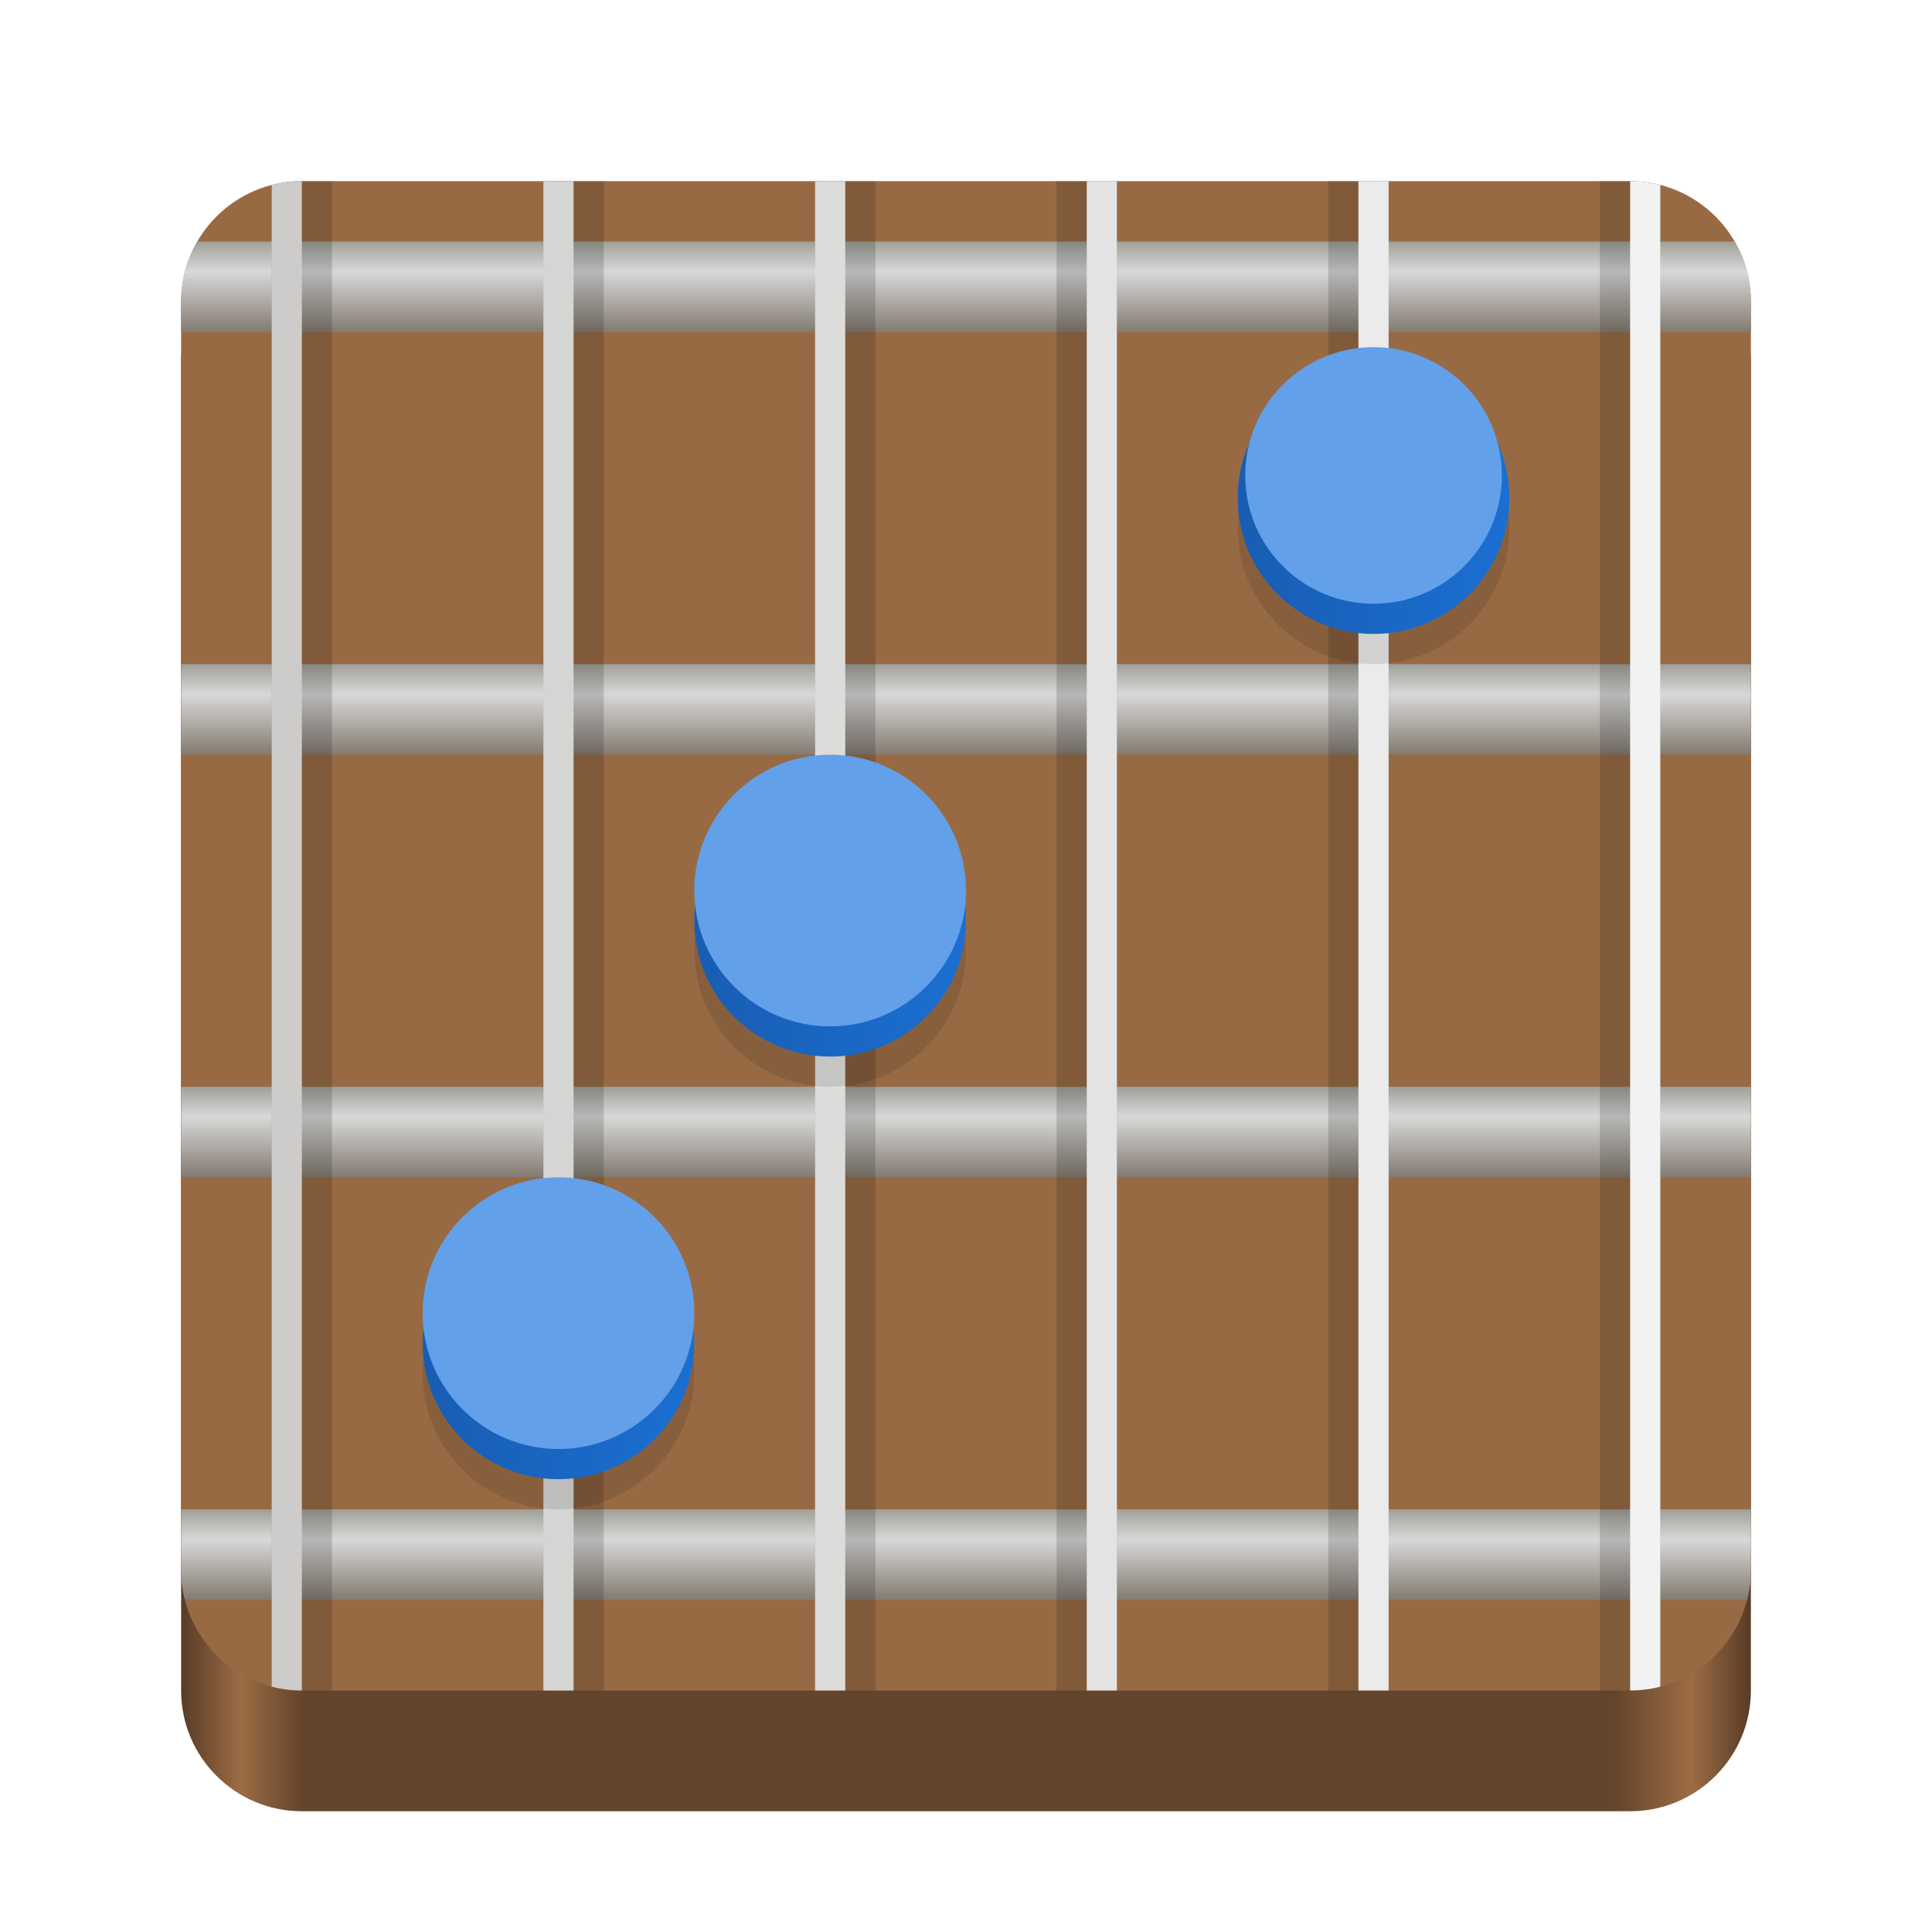
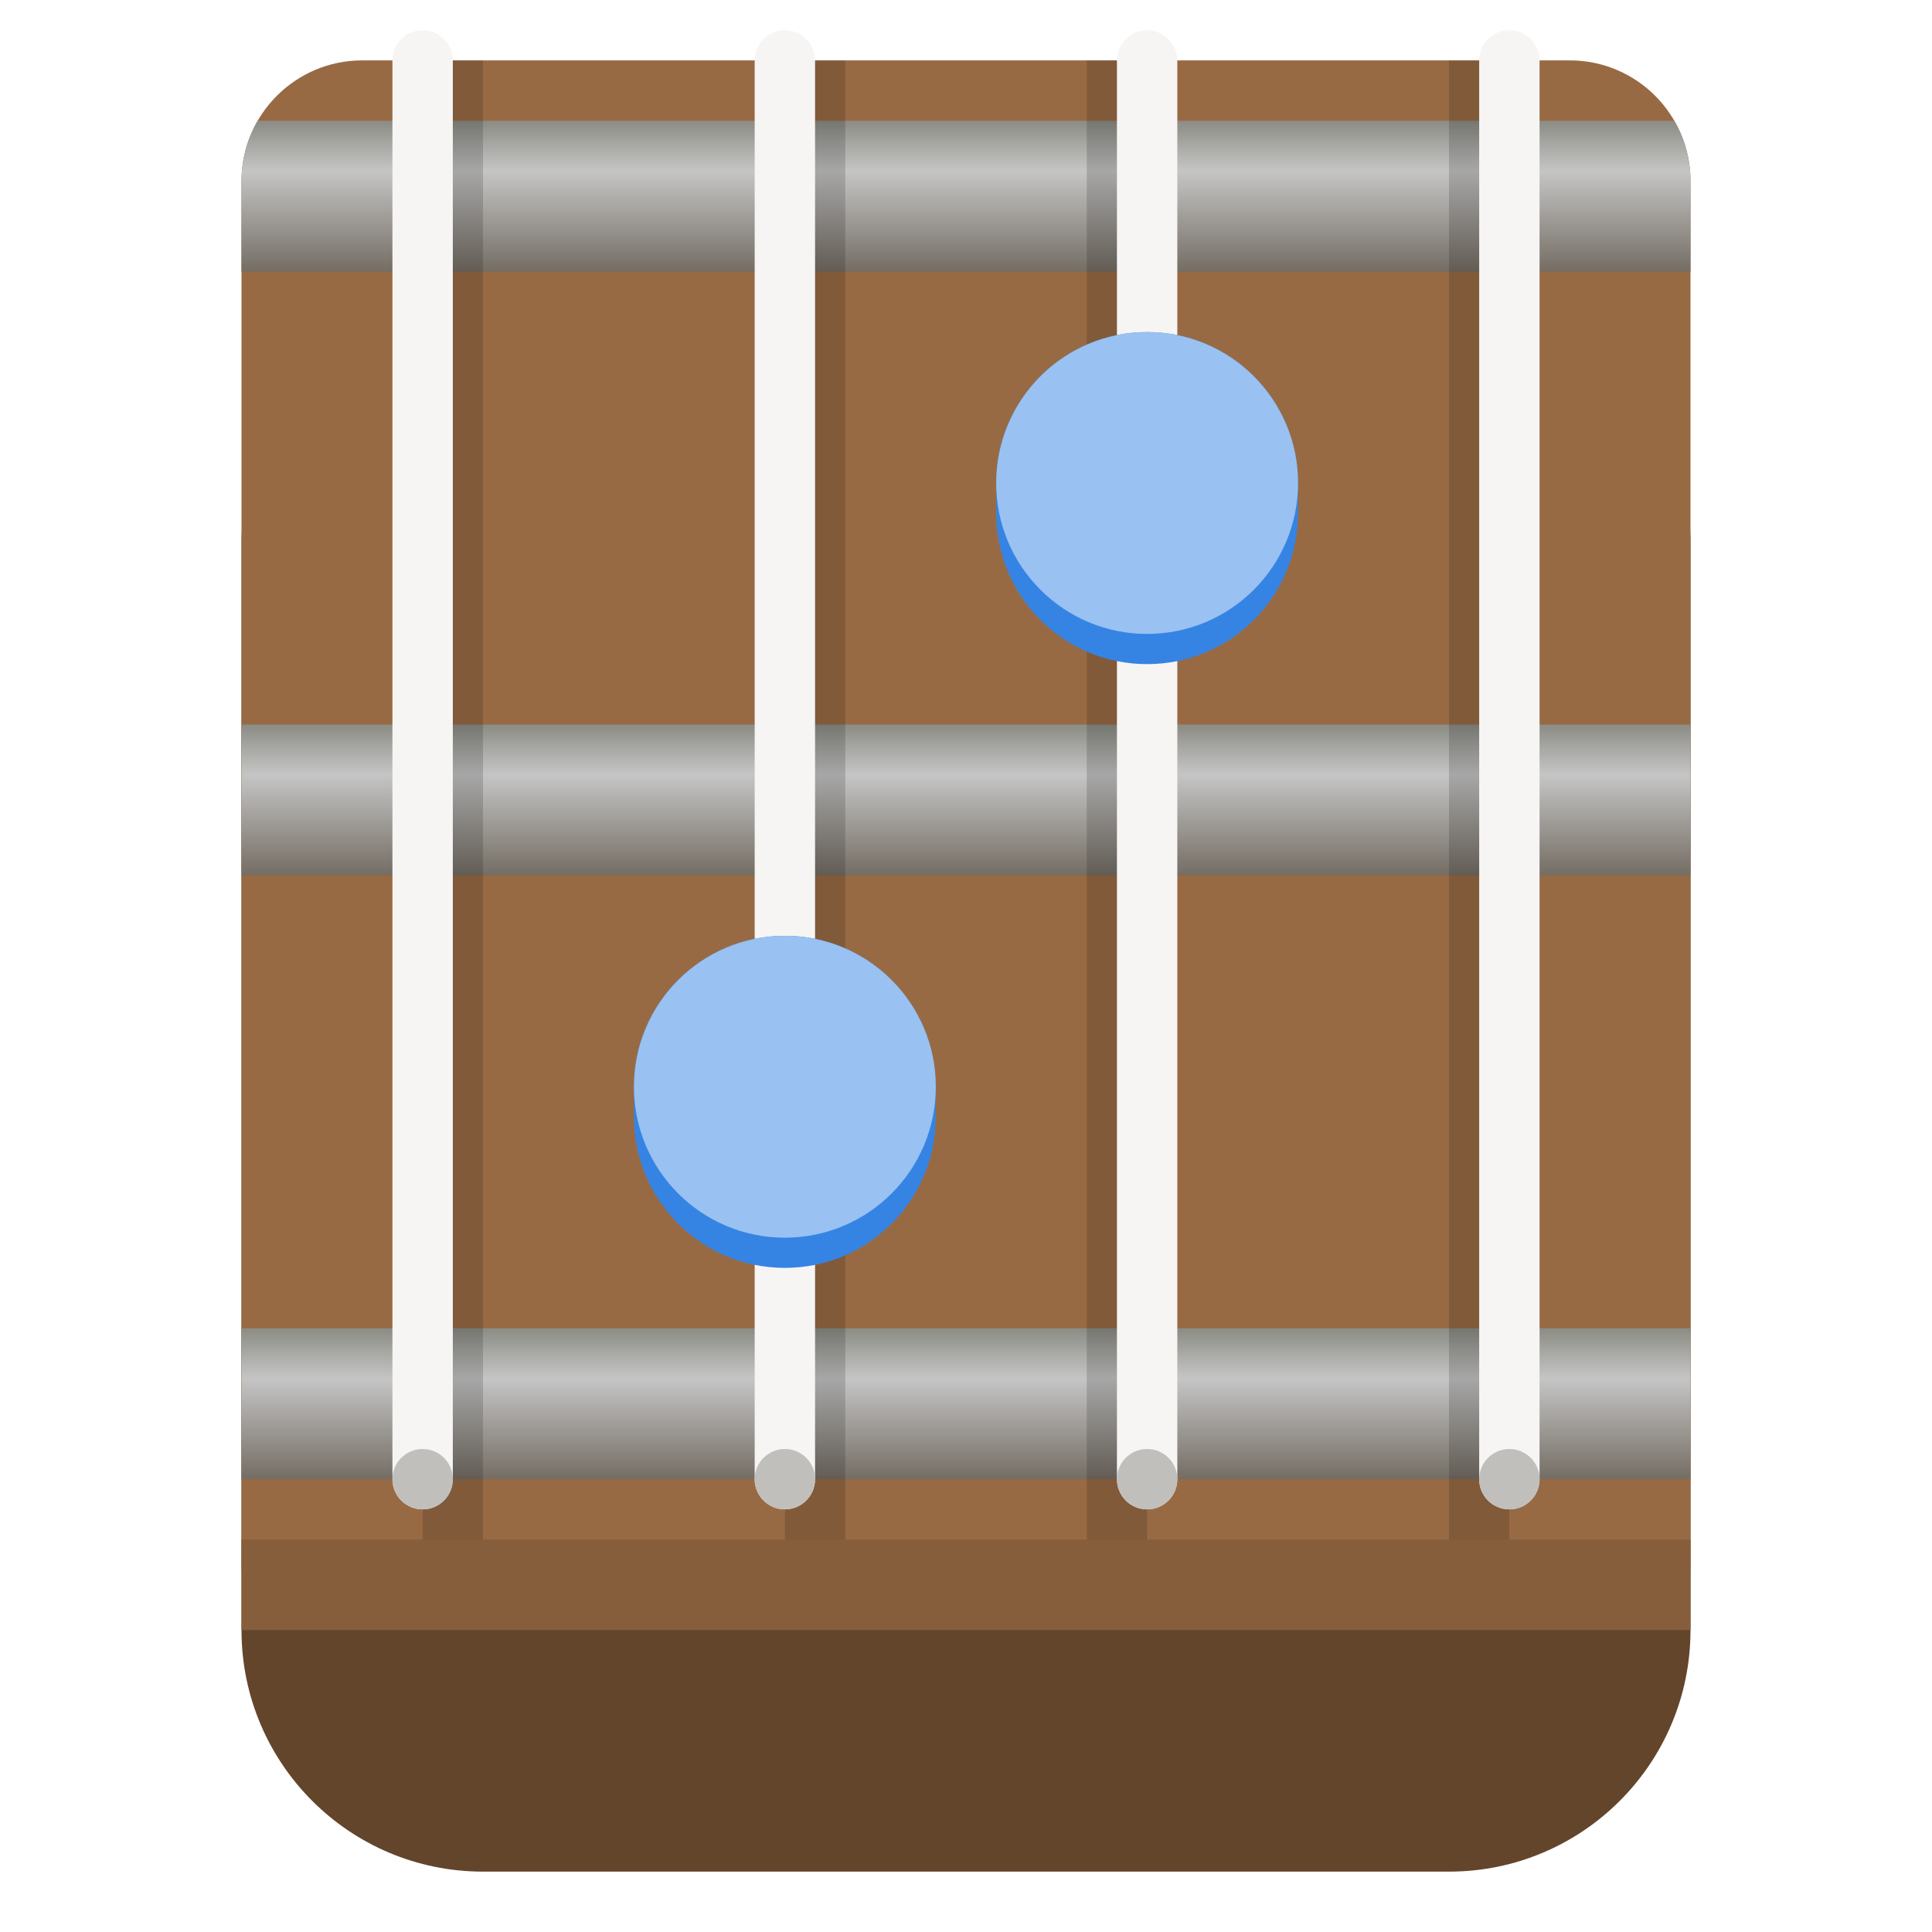
<svg xmlns="http://www.w3.org/2000/svg" xmlns:xlink="http://www.w3.org/1999/xlink" height="128px" viewBox="0 0 128 128" width="128px">
-   <linearGradient id="a" gradientTransform="matrix(1 0 0 1.04 0 -179.52)" gradientUnits="userSpaceOnUse" x1="12" x2="116" y1="272" y2="272">
-     <stop offset="0" stop-color="#583b26" />
-     <stop offset="0.038" stop-color="#9c6c44" />
-     <stop offset="0.077" stop-color="#63452c" />
-     <stop offset="0.913" stop-color="#63452c" />
-     <stop offset="0.962" stop-color="#9c6c44" />
-     <stop offset="1" stop-color="#583b26" />
+   <clipPath id="a">
+     <path d="m 16 8 h 96 v 10 h -96 z m 0 0" />
+   </clipPath>
+   <clipPath id="b">
+     <path d="m 24 4 h 80 c 4.418 0 8 3.582 8 8 v 92 h -96 v -92 c 0 -4.418 3.582 -8 8 -8 z m 0 0" />
+   </clipPath>
+   <linearGradient id="c" gradientUnits="userSpaceOnUse">
+     <stop offset="0" stop-color="#746d64" />
+     <stop offset="0.667" stop-color="#c5c5c5" />
+     <stop offset="1" stop-color="#8c8c85" />
  </linearGradient>
-   <clipPath id="b">
-     <path d="m 12 16 h 104 v 6 h -104 z m 0 0" />
+   <linearGradient id="d" gradientTransform="matrix(0.923077 0 0 2.500001 4.923077 -467.0002)" x1="64" x2="64" xlink:href="#c" y1="194" y2="190" />
+   <clipPath id="e">
+     <path d="m 16 48 h 96 v 10 h -96 z m 0 0" />
  </clipPath>
-   <clipPath id="c">
-     <path d="m 20 12 h 88 c 4.418 0 8 3.582 8 8 v 84 c 0 4.418 -3.582 8 -8 8 h -88 c -4.418 0 -8 -3.582 -8 -8 v -84 c 0 -4.418 3.582 -8 8 -8 z m 0 0" />
+   <clipPath id="f">
+     <path d="m 24 4 h 80 c 4.418 0 8 3.582 8 8 v 92 h -96 v -92 c 0 -4.418 3.582 -8 8 -8 z m 0 0" />
  </clipPath>
-   <linearGradient id="d" gradientUnits="userSpaceOnUse">
-     <stop offset="0" stop-color="#837b71" />
-     <stop offset="0.667" stop-color="#d8d8d8" />
-     <stop offset="1" stop-color="#a0a099" />
-   </linearGradient>
-   <linearGradient id="e" gradientTransform="matrix(1 0 0 1.5 0 -269)" x1="64" x2="64" xlink:href="#d" y1="194" y2="190" />
-   <clipPath id="f">
-     <path d="m 12 44 h 104 v 6 h -104 z m 0 0" />
+   <linearGradient id="g" gradientTransform="matrix(0.923077 0 0 2.500001 4.923077 -497.0002)" x1="64" x2="64" xlink:href="#c" y1="222" y2="218" />
+   <clipPath id="h">
+     <path d="m 16 88 h 96 v 10 h -96 z m 0 0" />
  </clipPath>
-   <clipPath id="g">
-     <path d="m 20 12 h 88 c 4.418 0 8 3.582 8 8 v 84 c 0 4.418 -3.582 8 -8 8 h -88 c -4.418 0 -8 -3.582 -8 -8 v -84 c 0 -4.418 3.582 -8 8 -8 z m 0 0" />
+   <clipPath id="i">
+     <path d="m 24 4 h 80 c 4.418 0 8 3.582 8 8 v 92 h -96 v -92 c 0 -4.418 3.582 -8 8 -8 z m 0 0" />
  </clipPath>
-   <linearGradient id="h" gradientTransform="matrix(1 0 0 1.5 0 -283)" x1="64" x2="64" xlink:href="#d" y1="222" y2="218" />
-   <clipPath id="i">
-     <path d="m 12 72 h 104 v 6 h -104 z m 0 0" />
-   </clipPath>
-   <clipPath id="j">
-     <path d="m 20 12 h 88 c 4.418 0 8 3.582 8 8 v 84 c 0 4.418 -3.582 8 -8 8 h -88 c -4.418 0 -8 -3.582 -8 -8 v -84 c 0 -4.418 3.582 -8 8 -8 z m 0 0" />
-   </clipPath>
-   <linearGradient id="k" gradientTransform="matrix(1 0 0 1.5 0 -297)" x1="64" x2="64" xlink:href="#d" y1="250" y2="246" />
-   <clipPath id="l">
-     <path d="m 12 100 h 104 v 6 h -104 z m 0 0" />
-   </clipPath>
-   <clipPath id="m">
-     <path d="m 20 12 h 88 c 4.418 0 8 3.582 8 8 v 84 c 0 4.418 -3.582 8 -8 8 h -88 c -4.418 0 -8 -3.582 -8 -8 v -84 c 0 -4.418 3.582 -8 8 -8 z m 0 0" />
-   </clipPath>
-   <linearGradient id="n" gradientTransform="matrix(1 0 0 1.5 0 -311)" x1="64" x2="64" xlink:href="#d" y1="278" y2="274" />
-   <clipPath id="o">
-     <path d="m 54 12 h 4 v 100 h -4 z m 0 0" />
-   </clipPath>
-   <clipPath id="p">
-     <path d="m 20 12 h 88 c 4.418 0 8 3.582 8 8 v 84 c 0 4.418 -3.582 8 -8 8 h -88 c -4.418 0 -8 -3.582 -8 -8 v -84 c 0 -4.418 3.582 -8 8 -8 z m 0 0" />
-   </clipPath>
-   <clipPath id="q">
-     <path d="m 18 12 h 4 v 100 h -4 z m 0 0" />
-   </clipPath>
-   <clipPath id="r">
-     <path d="m 20 12 h 88 c 4.418 0 8 3.582 8 8 v 84 c 0 4.418 -3.582 8 -8 8 h -88 c -4.418 0 -8 -3.582 -8 -8 v -84 c 0 -4.418 3.582 -8 8 -8 z m 0 0" />
-   </clipPath>
-   <clipPath id="s">
-     <path d="m 18 12 h 2 v 100 h -2 z m 0 0" />
-   </clipPath>
-   <clipPath id="t">
-     <path d="m 20 12 h 88 c 4.418 0 8 3.582 8 8 v 84 c 0 4.418 -3.582 8 -8 8 h -88 c -4.418 0 -8 -3.582 -8 -8 v -84 c 0 -4.418 3.582 -8 8 -8 z m 0 0" />
-   </clipPath>
-   <clipPath id="u">
-     <path d="m 106 12 h 4 v 100 h -4 z m 0 0" />
-   </clipPath>
-   <clipPath id="v">
-     <path d="m 20 12 h 88 c 4.418 0 8 3.582 8 8 v 84 c 0 4.418 -3.582 8 -8 8 h -88 c -4.418 0 -8 -3.582 -8 -8 v -84 c 0 -4.418 3.582 -8 8 -8 z m 0 0" />
-   </clipPath>
-   <clipPath id="w">
-     <path d="m 108 12 h 2 v 100 h -2 z m 0 0" />
-   </clipPath>
-   <clipPath id="x">
-     <path d="m 20 12 h 88 c 4.418 0 8 3.582 8 8 v 84 c 0 4.418 -3.582 8 -8 8 h -88 c -4.418 0 -8 -3.582 -8 -8 v -84 c 0 -4.418 3.582 -8 8 -8 z m 0 0" />
-   </clipPath>
-   <clipPath id="y">
-     <path d="m 88 12 h 4 v 100 h -4 z m 0 0" />
-   </clipPath>
-   <clipPath id="z">
-     <path d="m 20 12 h 88 c 4.418 0 8 3.582 8 8 v 84 c 0 4.418 -3.582 8 -8 8 h -88 c -4.418 0 -8 -3.582 -8 -8 v -84 c 0 -4.418 3.582 -8 8 -8 z m 0 0" />
-   </clipPath>
-   <clipPath id="A">
-     <path d="m 90 12 h 2 v 100 h -2 z m 0 0" />
-   </clipPath>
-   <clipPath id="B">
-     <path d="m 20 12 h 88 c 4.418 0 8 3.582 8 8 v 84 c 0 4.418 -3.582 8 -8 8 h -88 c -4.418 0 -8 -3.582 -8 -8 v -84 c 0 -4.418 3.582 -8 8 -8 z m 0 0" />
-   </clipPath>
-   <clipPath id="C">
-     <path d="m 70 12 h 4 v 100 h -4 z m 0 0" />
-   </clipPath>
-   <clipPath id="D">
-     <path d="m 20 12 h 88 c 4.418 0 8 3.582 8 8 v 84 c 0 4.418 -3.582 8 -8 8 h -88 c -4.418 0 -8 -3.582 -8 -8 v -84 c 0 -4.418 3.582 -8 8 -8 z m 0 0" />
-   </clipPath>
-   <clipPath id="E">
-     <path d="m 72 12 h 2 v 100 h -2 z m 0 0" />
-   </clipPath>
-   <clipPath id="F">
-     <path d="m 20 12 h 88 c 4.418 0 8 3.582 8 8 v 84 c 0 4.418 -3.582 8 -8 8 h -88 c -4.418 0 -8 -3.582 -8 -8 v -84 c 0 -4.418 3.582 -8 8 -8 z m 0 0" />
-   </clipPath>
-   <clipPath id="G">
-     <path d="m 54 12 h 2 v 100 h -2 z m 0 0" />
-   </clipPath>
-   <clipPath id="H">
-     <path d="m 20 12 h 88 c 4.418 0 8 3.582 8 8 v 84 c 0 4.418 -3.582 8 -8 8 h -88 c -4.418 0 -8 -3.582 -8 -8 v -84 c 0 -4.418 3.582 -8 8 -8 z m 0 0" />
-   </clipPath>
-   <clipPath id="I">
-     <path d="m 36 12 h 4 v 100 h -4 z m 0 0" />
-   </clipPath>
-   <clipPath id="J">
-     <path d="m 20 12 h 88 c 4.418 0 8 3.582 8 8 v 84 c 0 4.418 -3.582 8 -8 8 h -88 c -4.418 0 -8 -3.582 -8 -8 v -84 c 0 -4.418 3.582 -8 8 -8 z m 0 0" />
-   </clipPath>
-   <clipPath id="K">
-     <path d="m 36 12 h 2 v 100 h -2 z m 0 0" />
-   </clipPath>
-   <clipPath id="L">
-     <path d="m 20 12 h 88 c 4.418 0 8 3.582 8 8 v 84 c 0 4.418 -3.582 8 -8 8 h -88 c -4.418 0 -8 -3.582 -8 -8 v -84 c 0 -4.418 3.582 -8 8 -8 z m 0 0" />
-   </clipPath>
-   <linearGradient id="M" gradientUnits="userSpaceOnUse">
-     <stop offset="0" stop-color="#185db3" />
-     <stop offset="1" stop-color="#1b6fd2" />
-   </linearGradient>
-   <linearGradient id="N" x1="28" x2="46" xlink:href="#M" y1="89" y2="89" />
-   <linearGradient id="O" x1="46" x2="64" xlink:href="#M" y1="61" y2="61" />
-   <linearGradient id="P" x1="82" x2="100" xlink:href="#M" y1="33" y2="33" />
-   <path d="m 20 16 h 88 c 4.418 0 8 3.582 8 8 v 88 c 0 4.418 -3.582 8 -8 8 h -88 c -4.418 0 -8 -3.582 -8 -8 v -88 c 0 -4.418 3.582 -8 8 -8 z m 0 0" fill="url(#a)" />
-   <path d="m 20 12 h 88 c 4.418 0 8 3.582 8 8 v 84 c 0 4.418 -3.582 8 -8 8 h -88 c -4.418 0 -8 -3.582 -8 -8 v -84 c 0 -4.418 3.582 -8 8 -8 z m 0 0" fill="#986a44" />
-   <g clip-path="url(#b)">
-     <g clip-path="url(#c)">
-       <path d="m 12 16 h 104 v 6 h -104 z m 0 0" fill="url(#e)" />
+   <linearGradient id="j" gradientTransform="matrix(0.923077 0 0 2.500001 4.923077 -527.0003)" x1="64" x2="64" xlink:href="#c" y1="250" y2="246" />
+   <path d="m 32 20 h 64 c 8.836 0 16 7.164 16 16 v 72 c 0 8.836 -7.164 16 -16 16 h -64 c -8.836 0 -16 -7.164 -16 -16 v -72 c 0 -8.836 7.164 -16 16 -16 z m 0 0" fill="#63452c" />
+   <path d="m 24 4 h 80 c 4.418 0 8 3.582 8 8 v 92 h -96 v -92 c 0 -4.418 3.582 -8 8 -8 z m 0 0" fill="#986a44" />
+   <g clip-path="url(#a)">
+     <g clip-path="url(#b)">
+       <path d="m 16 8 h 96 v 10 h -96 z m 0 0" fill="url(#d)" />
    </g>
  </g>
-   <g clip-path="url(#f)">
-     <g clip-path="url(#g)">
-       <path d="m 12 44 h 104 v 6 h -104 z m 0 0" fill="url(#h)" />
+   <g clip-path="url(#e)">
+     <g clip-path="url(#f)">
+       <path d="m 16 48 h 96 v 10 h -96 z m 0 0" fill="url(#g)" />
    </g>
  </g>
-   <g clip-path="url(#i)">
-     <g clip-path="url(#j)">
-       <path d="m 12 72 h 104 v 6 h -104 z m 0 0" fill="url(#k)" />
+   <g clip-path="url(#h)">
+     <g clip-path="url(#i)">
+       <path d="m 16 88 h 96 v 10 h -96 z m 0 0" fill="url(#j)" />
    </g>
  </g>
-   <g clip-path="url(#l)">
-     <g clip-path="url(#m)">
-       <path d="m 12 100 h 104 v 6 h -104 z m 0 0" fill="url(#n)" />
-     </g>
-   </g>
-   <g clip-path="url(#o)">
-     <g clip-path="url(#p)">
-       <path d="m 54 12 h 4 v 100 h -4 z m 0 0" fill-opacity="0.153" />
-     </g>
-   </g>
-   <g clip-path="url(#q)">
-     <g clip-path="url(#r)">
-       <path d="m 18 12 h 4 v 100 h -4 z m 0 0" fill-opacity="0.153" />
-     </g>
-   </g>
-   <g clip-path="url(#s)">
-     <g clip-path="url(#t)">
-       <path d="m 18 12 h 2 v 100 h -2 z m 0 0" fill="#ceccca" />
-     </g>
-   </g>
-   <g clip-path="url(#u)">
-     <g clip-path="url(#v)">
-       <path d="m 106 12 h 4 v 100 h -4 z m 0 0" fill-opacity="0.153" />
-     </g>
-   </g>
-   <g clip-path="url(#w)">
-     <g clip-path="url(#x)">
-       <path d="m 108 12 h 2 v 100 h -2 z m 0 0" fill="#f2f2f2" />
-     </g>
-   </g>
-   <g clip-path="url(#y)">
-     <g clip-path="url(#z)">
-       <path d="m 88 12 h 4 v 100 h -4 z m 0 0" fill-opacity="0.153" />
-     </g>
-   </g>
-   <g clip-path="url(#A)">
-     <g clip-path="url(#B)">
-       <path d="m 90 12 h 2 v 100 h -2 z m 0 0" fill="#ebebeb" />
-     </g>
-   </g>
-   <g clip-path="url(#C)">
-     <g clip-path="url(#D)">
-       <path d="m 70 12 h 4 v 100 h -4 z m 0 0" fill-opacity="0.153" />
-     </g>
-   </g>
-   <g clip-path="url(#E)">
-     <g clip-path="url(#F)">
-       <path d="m 72 12 h 2 v 100 h -2 z m 0 0" fill="#e3e3e3" />
-     </g>
-   </g>
-   <g clip-path="url(#G)">
-     <g clip-path="url(#H)">
-       <path d="m 54 12 h 2 v 100 h -2 z m 0 0" fill="#dcdcda" />
-     </g>
-   </g>
-   <g clip-path="url(#I)">
-     <g clip-path="url(#J)">
-       <path d="m 36 12 h 4 v 100 h -4 z m 0 0" fill-opacity="0.153" />
-     </g>
-   </g>
-   <g clip-path="url(#K)">
-     <g clip-path="url(#L)">
-       <path d="m 36 12 h 2 v 100 h -2 z m 0 0" fill="#d5d5d3" />
-     </g>
-   </g>
-   <path d="m 46 91 c 0 4.969 -4.031 9 -9 9 s -9 -4.031 -9 -9 s 4.031 -9 9 -9 s 9 4.031 9 9 z m 0 0" fill-opacity="0.106" />
-   <path d="m 46 89 c 0 4.969 -4.031 9 -9 9 s -9 -4.031 -9 -9 s 4.031 -9 9 -9 s 9 4.031 9 9 z m 0 0" fill="url(#N)" />
-   <path d="m 46 87 c 0 4.969 -4.031 9 -9 9 s -9 -4.031 -9 -9 s 4.031 -9 9 -9 s 9 4.031 9 9 z m 0 0" fill="#62a0ea" />
-   <path d="m 64 63 c 0 4.969 -4.031 9 -9 9 s -9 -4.031 -9 -9 s 4.031 -9 9 -9 s 9 4.031 9 9 z m 0 0" fill-opacity="0.106" />
-   <path d="m 64 61 c 0 4.969 -4.031 9 -9 9 s -9 -4.031 -9 -9 s 4.031 -9 9 -9 s 9 4.031 9 9 z m 0 0" fill="url(#O)" />
-   <path d="m 64 59 c 0 4.969 -4.031 9 -9 9 s -9 -4.031 -9 -9 s 4.031 -9 9 -9 s 9 4.031 9 9 z m 0 0" fill="#62a0ea" />
-   <path d="m 100 35 c 0 4.969 -4.031 9 -9 9 s -9 -4.031 -9 -9 s 4.031 -9 9 -9 s 9 4.031 9 9 z m 0 0" fill-opacity="0.106" />
-   <path d="m 100 33 c 0 4.969 -4.031 9 -9 9 s -9 -4.031 -9 -9 s 4.031 -9 9 -9 s 9 4.031 9 9 z m 0 0" fill="url(#P)" />
-   <path d="m 99.5 31.5 c 0 4.695 -3.805 8.5 -8.5 8.5 s -8.5 -3.805 -8.5 -8.5 s 3.805 -8.5 8.5 -8.5 s 8.5 3.805 8.5 8.5 z m 0 0" fill="#62a0ea" />
+   <path d="m 16 102 h 96 v 6 h -96 z m 0 0" fill="#865e3c" />
+   <path d="m 28 4 h 4 v 98 h -4 z m 0 0" fill-opacity="0.153" />
+   <path d="m 28 2.004 c 1.105 0 2 0.895 2 2 v 93.996 c 0 1.105 -0.895 2 -2 2 s -2 -0.895 -2 -2 v -93.996 c 0 -1.105 0.895 -2 2 -2 z m 0 0" fill="#f6f5f4" />
+   <path d="m 30 98 c 0 1.105 -0.895 2 -2 2 s -2 -0.895 -2 -2 s 0.895 -2 2 -2 s 2 0.895 2 2 z m 0 0" fill="#c0bfbc" />
+   <path d="m 52 4 h 4 v 98 h -4 z m 0 0" fill-opacity="0.153" />
+   <path d="m 52 2.004 c 1.105 0 2 0.895 2 2 v 93.996 c 0 1.105 -0.895 2 -2 2 s -2 -0.895 -2 -2 v -93.996 c 0 -1.105 0.895 -2 2 -2 z m 0 0" fill="#f6f5f4" />
+   <path d="m 54 98 c 0 1.105 -0.895 2 -2 2 s -2 -0.895 -2 -2 s 0.895 -2 2 -2 s 2 0.895 2 2 z m 0 0" fill="#c0bfbc" />
+   <path d="m 72 4 h 4 v 98 h -4 z m 0 0" fill-opacity="0.153" />
+   <path d="m 76 2.004 c 1.105 0 2 0.895 2 2 v 93.996 c 0 1.105 -0.895 2 -2 2 s -2 -0.895 -2 -2 v -93.996 c 0 -1.105 0.895 -2 2 -2 z m 0 0" fill="#f6f5f4" />
+   <path d="m 78 98 c 0 1.105 -0.895 2 -2 2 s -2 -0.895 -2 -2 s 0.895 -2 2 -2 s 2 0.895 2 2 z m 0 0" fill="#c0bfbc" />
+   <path d="m 96 4 h 4 v 98 h -4 z m 0 0" fill-opacity="0.153" />
+   <path d="m 100 2.004 c 1.105 0 2 0.895 2 2 v 93.996 c 0 1.105 -0.895 2 -2 2 s -2 -0.895 -2 -2 v -93.996 c 0 -1.105 0.895 -2 2 -2 z m 0 0" fill="#f6f5f4" />
+   <path d="m 102 98 c 0 1.105 -0.895 2 -2 2 s -2 -0.895 -2 -2 s 0.895 -2 2 -2 s 2 0.895 2 2 z m 0 0" fill="#c0bfbc" />
+   <path d="m 76 22 c 5.523 0 10 4.477 10 10 v 2 c 0 5.523 -4.477 10 -10 10 s -10 -4.477 -10 -10 v -2 c 0 -5.523 4.477 -10 10 -10 z m 0 0" fill="#3584e4" />
+   <path d="m 86 32 c 0 5.523 -4.477 10 -10 10 s -10 -4.477 -10 -10 s 4.477 -10 10 -10 s 10 4.477 10 10 z m 0 0" fill="#99c1f1" />
+   <path d="m 52 62 c 5.523 0 10 4.477 10 10 v 2 c 0 5.523 -4.477 10 -10 10 s -10 -4.477 -10 -10 v -2 c 0 -5.523 4.477 -10 10 -10 z m 0 0" fill="#3584e4" />
+   <path d="m 62 72 c 0 5.523 -4.477 10 -10 10 s -10 -4.477 -10 -10 s 4.477 -10 10 -10 s 10 4.477 10 10 z m 0 0" fill="#99c1f1" />
</svg>
